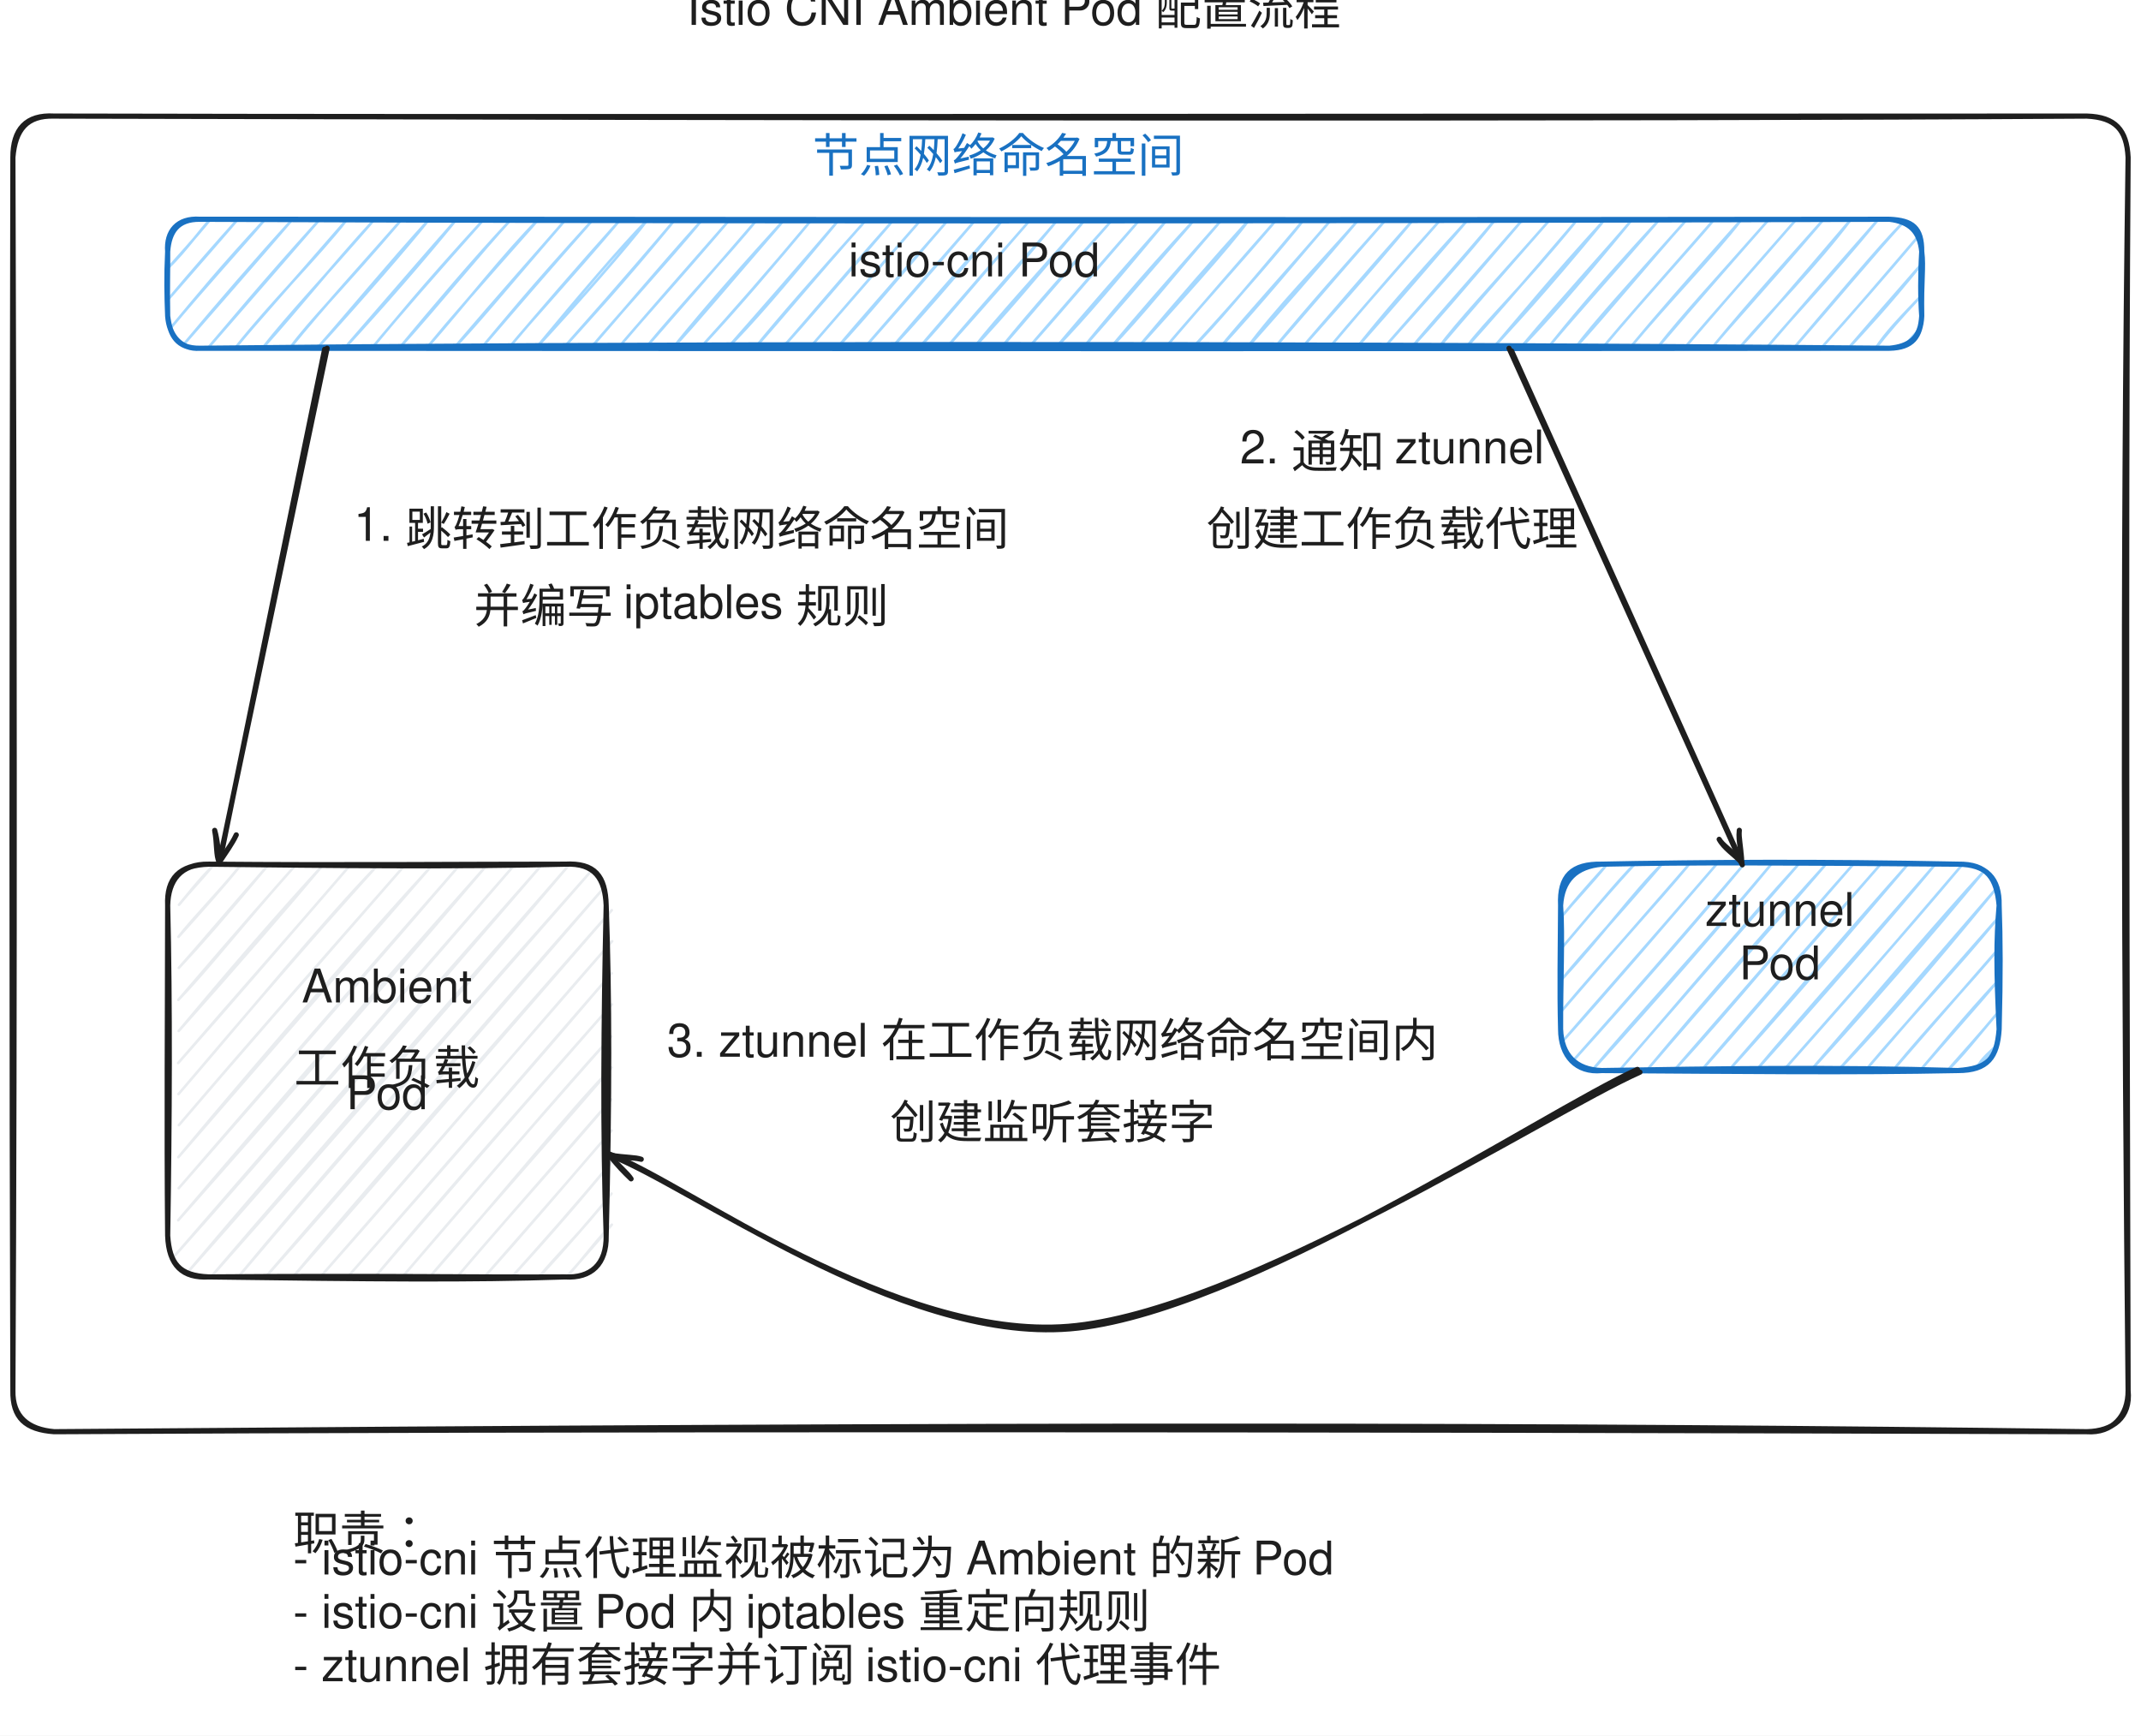
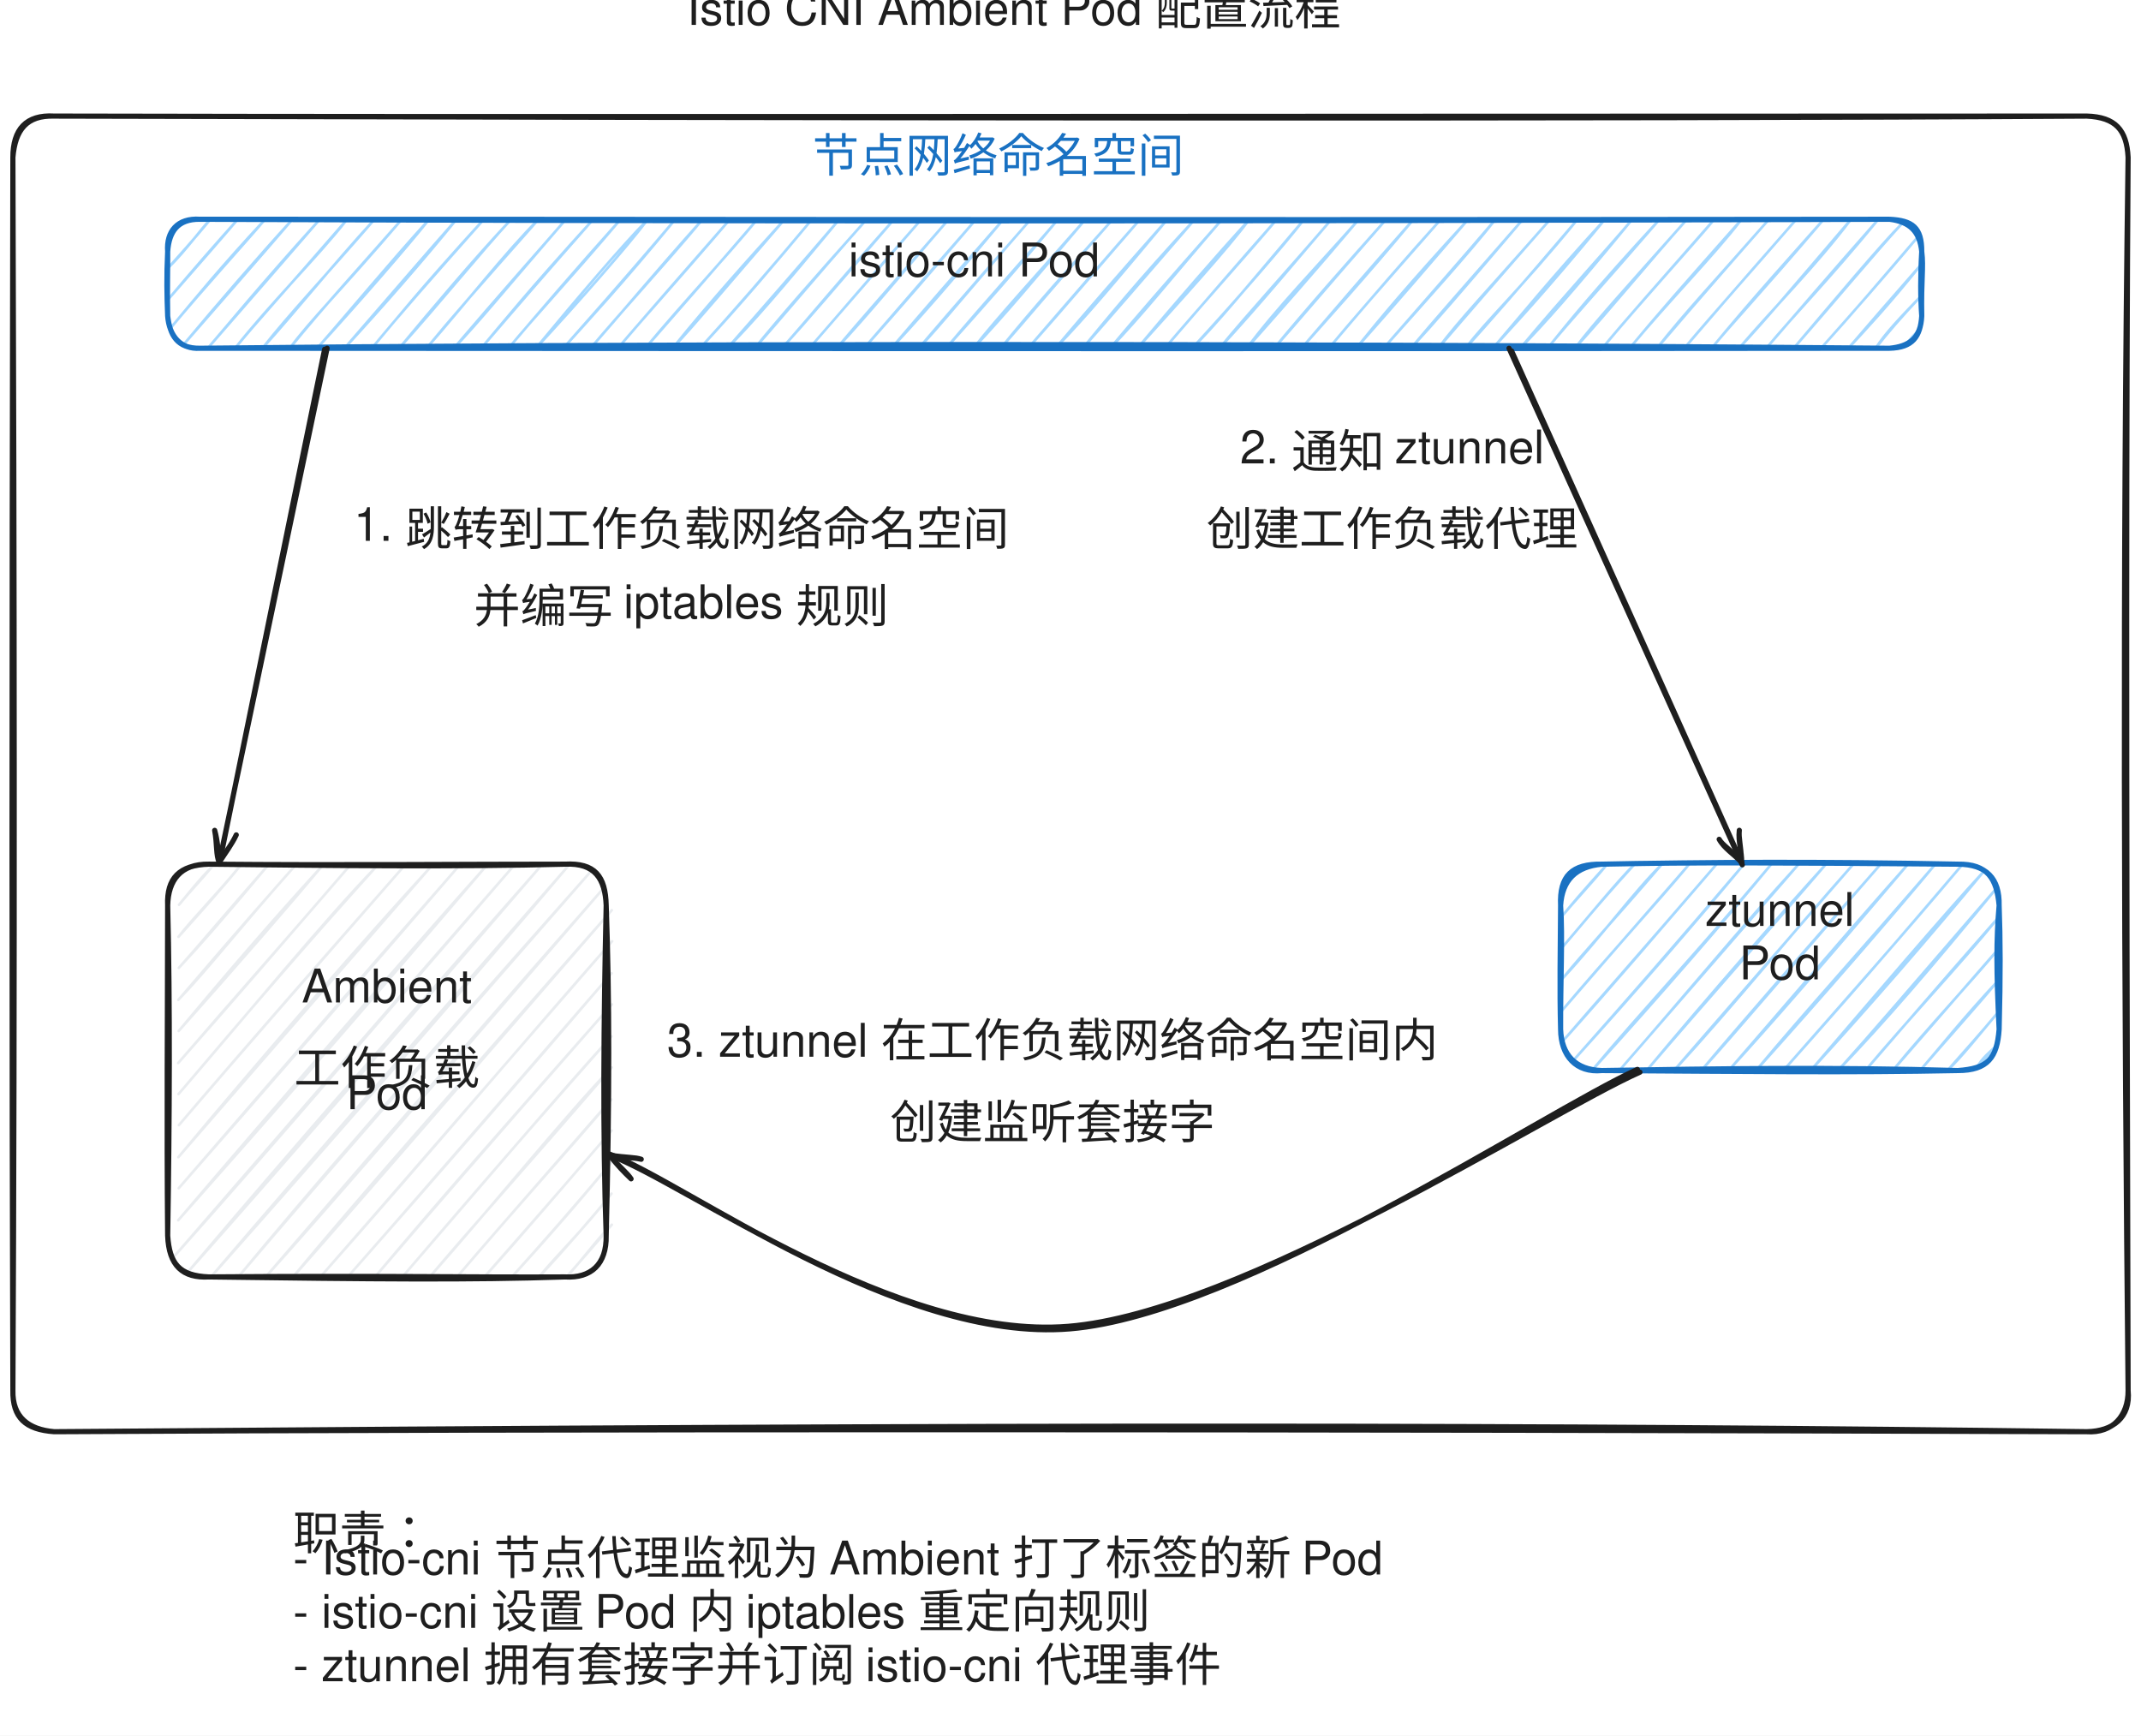
<svg xmlns="http://www.w3.org/2000/svg" version="1.1" viewBox="0 0 1660 1345.6" width="3320" height="2691.2">
  <defs>
    <style class="style-fonts">
      @font-face {
        font-family: "Virgil";
        src: url("https://excalidraw.com/Virgil.woff2");
      }

      @font-face {
        font-family: "Cascadia";
        src: url("https://excalidraw.com/Cascadia.woff2");
      }

      @font-face {
        font-family: "Assistant";
        src: url("https://app.excalidraw.com//dist/excalidraw-assets/Assistant-Regular.woff2");
      }
    </style>
  </defs>
  <rect x="0" y="0" width="1660" height="1345.6" fill="#ffffff" />
  <g stroke-linecap="round" transform="translate(10 90) rotate(0 820 510)">
    <path d="M32 0 C628.51 1.47, 1223.84 2.41, 1608 0 M32 0 C435.96 0.87, 840.23 0.09, 1608 0 M1608 0 C1630.18 0.62, 1638.9 10.75, 1640 32 M1608 0 C1630.43 1.15, 1638.89 10.7, 1640 32 M1640 32 C1635.49 355.02, 1636.9 678.5, 1640 988 M1640 32 C1638.57 243.76, 1638.44 455.67, 1640 988 M1640 988 C1640.18 1007.56, 1627.94 1021.39, 1608 1020 M1640 988 C1642.12 1009.11, 1628.21 1019.57, 1608 1020 M1608 1020 C1198.52 1014.57, 788.81 1014.03, 32 1020 M1608 1020 C1009.57 1018.06, 410.25 1017.82, 32 1020 M32 1020 C9.71 1018.47, -0.39 1009.24, 0 988 M32 1020 C12.08 1018.25, -0.45 1008.61, 0 988 M0 988 C1.58 669.8, 1.12 349.85, 0 32 M0 988 C-0.88 716.04, -0.89 444.3, 0 32 M0 32 C-0.03 10.31, 10.15 -1.3, 32 0 M0 32 C1.82 10.71, 10.62 -0.65, 32 0" stroke="#1e1e1e" stroke-width="4" fill="none" />
  </g>
  <g transform="translate(630 102) rotate(0 215.1667 20.7)">
    <text x="0" y="0" font-family="Helvetica, Segoe UI Emoji" font-size="36px" fill="#1971c2" text-anchor="start" style="white-space: pre;" direction="ltr" dominant-baseline="text-before-edge">节点网络命名空间</text>
  </g>
  <g stroke-linecap="round" transform="translate(130 170) rotate(0 680 50)">
    <path d="M3.56 9.72 C3.56 9.72, 3.56 9.72, 3.56 9.72 M3.56 9.72 C3.56 9.72, 3.56 9.72, 3.56 9.72 M0.54 37.57 C14.58 23.79, 25.49 7.78, 33.35 -0.16 M0.54 37.57 C8.73 28.22, 18.46 17.85, 33.35 -0.16 M0.81 61.65 C20.78 38.79, 41.46 15.18, 54.61 -0.23 M0.81 61.65 C19.56 39.26, 39.48 16.6, 54.61 -0.23 M1.73 84.98 C22.3 60.2, 41.29 36.98, 75.21 0.45 M1.73 84.98 C29.46 51.68, 58.67 19.9, 75.21 0.45 M11.84 97.74 C39.02 66.49, 68.85 32.56, 96.47 0.39 M11.84 97.74 C39.91 64.2, 69.35 30.11, 96.47 0.39 M30.48 100.69 C50.13 77.91, 70.32 52.77, 117.73 0.32 M30.48 100.69 C65.3 60.83, 99.85 20.9, 117.73 0.32 M51.74 100.62 C80.9 63.71, 115.14 30.55, 138.99 0.25 M51.74 100.62 C69.77 78.49, 87.93 59.17, 138.99 0.25 M73 100.55 C95.33 72.25, 119.72 47.01, 160.25 0.18 M73 100.55 C101.15 69.24, 126.68 36.89, 160.25 0.18 M94.26 100.49 C112.22 76.39, 132.92 56.9, 181.51 0.11 M94.26 100.49 C121.57 66.88, 152.06 33.7, 181.51 0.11 M115.52 100.42 C150.55 61.87, 185.15 21.99, 202.77 0.04 M115.52 100.42 C142.61 69.61, 169.93 36.24, 202.77 0.04 M136.78 100.35 C168.26 64.15, 202.73 23.97, 224.03 -0.03 M136.78 100.35 C167.84 66.55, 197.16 32.97, 224.03 -0.03 M158.04 100.28 C176.44 78.6, 193.99 56.01, 245.29 -0.1 M158.04 100.28 C180.07 73.51, 204.1 46.26, 245.29 -0.1 M179.3 100.21 C207.11 66.98, 235.42 33.08, 266.55 -0.17 M179.3 100.21 C211.24 64.68, 242.34 25.99, 266.55 -0.17 M200.56 100.14 C231.38 64.91, 261.84 25.71, 287.81 -0.24 M200.56 100.14 C219.8 76.69, 239.51 54.22, 287.81 -0.24 M221.82 100.07 C241.75 79.06, 259.74 56.75, 308.42 0.45 M221.82 100.07 C255.59 60.41, 288.99 22.89, 308.42 0.45 M242.42 100.76 C261.14 78.62, 277.52 57.76, 329.68 0.38 M242.42 100.76 C268.62 70.24, 294.18 40.55, 329.68 0.38 M263.68 100.69 C285.4 74.4, 308.87 49.87, 350.94 0.31 M263.68 100.69 C289.14 70.64, 316 39.28, 350.94 0.31 M284.94 100.62 C320.68 61.83, 354.93 22.76, 372.2 0.24 M284.94 100.62 C318.29 60.35, 352.08 20.68, 372.2 0.24 M306.2 100.55 C328.12 76.15, 351.94 50.7, 393.46 0.17 M306.2 100.55 C326.87 77.02, 347.75 54.05, 393.46 0.17 M327.46 100.48 C353.02 70.04, 381.84 39.34, 414.72 0.1 M327.46 100.48 C352.37 72.13, 374.73 44.87, 414.72 0.1 M348.72 100.41 C378.38 65.72, 406.11 34.19, 435.98 0.04 M348.72 100.41 C366.86 78.74, 386.85 57.3, 435.98 0.04 M369.98 100.34 C401.63 62.34, 432.94 29.5, 457.24 -0.03 M369.98 100.34 C397.85 68.46, 423.86 38.8, 457.24 -0.03 M391.24 100.27 C410.91 79.07, 430.57 55.29, 478.5 -0.1 M391.24 100.27 C420.46 64.12, 451.72 29.4, 478.5 -0.1 M412.5 100.21 C444.35 65.94, 471.46 33.74, 499.76 -0.17 M412.5 100.21 C438.56 71.57, 464.89 41.49, 499.76 -0.17 M433.76 100.14 C461.11 69.2, 489.17 36.9, 521.02 -0.24 M433.76 100.14 C454.18 79.29, 473.14 57.56, 521.02 -0.24 M455.02 100.07 C476.81 75.69, 498.92 48.5, 541.62 0.45 M455.02 100.07 C476.07 74.29, 498.72 48.57, 541.62 0.45 M475.63 100.75 C496.58 77.65, 515.02 55.89, 562.88 0.38 M475.63 100.75 C498.49 74.94, 520.47 48.07, 562.88 0.38 M496.89 100.68 C524.89 68.5, 551.7 37.53, 584.14 0.31 M496.89 100.68 C521.16 73.07, 545.27 44.31, 584.14 0.31 M518.15 100.62 C543.59 73.47, 567.81 43.56, 605.4 0.24 M518.15 100.62 C537.6 77.65, 556.54 56.23, 605.4 0.24 M539.41 100.55 C567 69.57, 594.04 38.39, 626.66 0.17 M539.41 100.55 C573.99 60.47, 607.35 22.12, 626.66 0.17 M560.67 100.48 C594.18 64.59, 624.97 27.4, 647.92 0.1 M560.67 100.48 C585.44 71.46, 611.63 41.43, 647.92 0.1 M581.93 100.41 C600.47 80.91, 617.73 58.74, 669.18 0.03 M581.93 100.41 C611.74 65.56, 643.69 29.11, 669.18 0.03 M603.19 100.34 C631.9 68.31, 657.62 39.45, 690.44 -0.04 M603.19 100.34 C635.25 62.4, 669.97 24.07, 690.44 -0.04 M624.45 100.27 C645.07 74.16, 669.5 48.14, 711.7 -0.11 M624.45 100.27 C649.41 73.72, 672.06 46.58, 711.7 -0.11 M645.71 100.2 C671.9 67.99, 698.17 38.79, 732.96 -0.18 M645.71 100.2 C665.64 77.67, 684.52 54.58, 732.96 -0.18 M666.97 100.13 C699.89 62.18, 736.45 19.62, 754.22 -0.24 M666.97 100.13 C695.19 68.67, 722.58 35.98, 754.22 -0.24 M688.23 100.06 C712.56 75.08, 734.85 48.13, 774.83 0.44 M688.23 100.06 C712.92 70.84, 737.67 42.54, 774.83 0.44 M708.83 100.75 C728.94 76.49, 750.92 49.15, 796.09 0.37 M708.83 100.75 C732.16 74.28, 755.83 46.96, 796.09 0.37 M730.09 100.68 C756.4 73.43, 776.99 46.79, 817.35 0.3 M730.09 100.68 C750.52 76.43, 772.66 50.8, 817.35 0.3 M751.35 100.61 C786.24 61.86, 821.03 23.76, 838.61 0.23 M751.35 100.61 C781.46 64.63, 812.51 28.98, 838.61 0.23 M772.61 100.54 C801.76 66.14, 834.85 29.78, 859.87 0.17 M772.61 100.54 C801.13 67.58, 829.34 34.7, 859.87 0.17 M793.87 100.47 C813.6 80.79, 833.19 56.78, 881.13 0.1 M793.87 100.47 C829.83 61.46, 864.49 21.21, 881.13 0.1 M815.13 100.4 C840.9 69.33, 866.73 41.54, 902.39 0.03 M815.13 100.4 C848.19 64.69, 878.96 27.05, 902.39 0.03 M836.39 100.33 C860.98 67.47, 889.19 39, 923.65 -0.04 M836.39 100.33 C861.79 71.6, 886.61 43.71, 923.65 -0.04 M857.65 100.27 C876.35 79.24, 894.05 57.89, 944.91 -0.11 M857.65 100.27 C885.08 67.08, 914.08 34.5, 944.91 -0.11 M878.91 100.2 C901.58 74.47, 926.02 48.04, 966.17 -0.18 M878.91 100.2 C903.27 72, 928.46 42.35, 966.17 -0.18 M900.17 100.13 C932.73 61.79, 960.63 29.4, 987.43 -0.25 M900.17 100.13 C918.07 78.58, 936.93 57.11, 987.43 -0.25 M921.43 100.06 C941.55 75.23, 960.31 52.56, 1008.03 0.44 M921.43 100.06 C952.25 65.37, 981.72 31.02, 1008.03 0.44 M942.04 100.74 C974.56 64.2, 1007.99 27.35, 1029.29 0.37 M942.04 100.74 C971.73 66.62, 1003.08 31.23, 1029.29 0.37 M963.3 100.68 C984.04 76, 1004.1 53.54, 1050.55 0.3 M963.3 100.68 C981.94 80.46, 999.26 60.49, 1050.55 0.3 M984.56 100.61 C1001.84 77.5, 1022.9 55.87, 1071.81 0.23 M984.56 100.61 C1007.6 73.7, 1032.07 45.42, 1071.81 0.23 M1005.82 100.54 C1024.02 76.58, 1046.82 56.71, 1093.08 0.16 M1005.82 100.54 C1025.7 78.45, 1046.2 55.14, 1093.08 0.16 M1027.08 100.47 C1044.43 80.95, 1063.01 62.33, 1114.34 0.09 M1027.08 100.47 C1049.18 74.77, 1071.28 47.27, 1114.34 0.09 M1048.34 100.4 C1083.05 58.91, 1117.78 21.34, 1135.6 0.02 M1048.34 100.4 C1067.93 80.21, 1087.79 58.08, 1135.6 0.02 M1069.6 100.33 C1086.55 79.4, 1104.32 57.01, 1156.86 -0.05 M1069.6 100.33 C1088.53 77.21, 1108.59 55.77, 1156.86 -0.05 M1090.86 100.26 C1119.62 68.54, 1145.22 36.84, 1178.12 -0.11 M1090.86 100.26 C1108.1 77.92, 1126.67 57.72, 1178.12 -0.11 M1112.12 100.19 C1130.81 77.47, 1152.76 53.09, 1199.38 -0.18 M1112.12 100.19 C1144.69 61.23, 1177.83 25.48, 1199.38 -0.18 M1133.38 100.12 C1164.25 62.96, 1198.17 28.73, 1219.98 0.5 M1133.38 100.12 C1153.97 75.19, 1176.14 49.93, 1219.98 0.5 M1154.64 100.05 C1176.24 72.48, 1201.43 45.79, 1241.24 0.43 M1154.64 100.05 C1186.93 62.11, 1219.3 25.34, 1241.24 0.43 M1175.24 100.74 C1202.18 68.72, 1227.55 40.83, 1262.5 0.36 M1175.24 100.74 C1193 80.04, 1213.54 56.17, 1262.5 0.36 M1196.5 100.67 C1228.28 61.94, 1262.09 24.84, 1283.76 0.3 M1196.5 100.67 C1213.85 79.55, 1232.58 60.33, 1283.76 0.3 M1217.76 100.6 C1246.58 67.08, 1276.86 37.35, 1305.02 0.23 M1217.76 100.6 C1237.6 79.33, 1256.07 57.59, 1305.02 0.23 M1239.03 100.53 C1261.01 73.94, 1286.07 49.07, 1326.28 0.16 M1239.03 100.53 C1262.25 73.59, 1285.73 46.15, 1326.28 0.16 M1260.29 100.46 C1292.21 64.05, 1324.43 25.25, 1345.57 2.35 M1260.29 100.46 C1293.21 61.66, 1327.07 21.08, 1345.57 2.35 M1281.55 100.4 C1306.59 72.73, 1328.06 47.39, 1357.65 12.85 M1281.55 100.4 C1306.18 72.65, 1329.32 46.76, 1357.65 12.85 M1302.81 100.33 C1316.75 85.15, 1332.42 68.84, 1359.88 34.67 M1302.81 100.33 C1320.13 80.14, 1336.86 60.91, 1359.88 34.67 M1324.07 100.26 C1331.92 87.99, 1343.52 76.12, 1360.15 58.75 M1324.07 100.26 C1332.87 88.81, 1342.75 77.33, 1360.15 58.75 M1346.64 98.68 C1350.86 94.62, 1354.77 88.66, 1359.1 84.34 M1346.64 98.68 C1349.76 93.92, 1354.9 88.81, 1359.1 84.34" stroke="#a5d8ff" stroke-width="2" fill="none" />
    <path d="M25 0 C348.87 -0.12, 672.5 0.72, 1335 0 M25 0 C420.07 1.67, 815.59 1.66, 1335 0 M1335 0 C1350.96 1.96, 1358.41 9.7, 1360 25 M1335 0 C1352.83 0.84, 1360.04 6.34, 1360 25 M1360 25 C1361.58 37.71, 1359.44 46.7, 1360 75 M1360 25 C1358.92 43.33, 1358.97 61.45, 1360 75 M1360 75 C1359.29 92.22, 1350.17 98.56, 1335 100 M1360 75 C1358.92 91.01, 1353.05 99.61, 1335 100 M1335 100 C832.7 95.7, 329.57 96.71, 25 100 M1335 100 C977.92 100.39, 621.41 100.35, 25 100 M25 100 C7.14 100.21, 1.8 89.84, 0 75 M25 100 C10.09 101.05, 1.1 90.27, 0 75 M0 75 C-0.63 59.16, -0.94 44.42, 0 25 M0 75 C-0.46 54.79, 0.14 35.64, 0 25 M0 25 C1.08 9.75, 7.65 -0.22, 25 0 M0 25 C-1.17 9.52, 7.46 -1.21, 25 0" stroke="#1971c2" stroke-width="4" fill="none" />
  </g>
  <g stroke-linecap="round" transform="translate(130 670) rotate(0 170 160)">
    <path d="M7.86 8.16 C7.86 8.16, 7.86 8.16, 7.86 8.16 M7.86 8.16 C7.86 8.16, 7.86 8.16, 7.86 8.16 M8.78 31.49 C16.28 22.24, 26.44 11.77, 34.37 2.05 M8.78 31.49 C16.93 21.69, 23.52 12.91, 34.37 2.05 M8.39 56.32 C20.47 40.86, 37.05 24.57, 55.63 1.98 M8.39 56.32 C26.06 36.54, 44.33 16.23, 55.63 1.98 M8.66 80.4 C26.14 61.69, 42.24 43.29, 76.89 1.91 M8.66 80.4 C27.67 59.13, 44.08 39.12, 76.89 1.91 M8.27 105.24 C33.06 79.28, 53.95 51.52, 98.15 1.85 M8.27 105.24 C27.85 82.72, 47.7 58.85, 98.15 1.85 M8.54 129.32 C44.66 86.09, 80.15 44.77, 119.41 1.78 M8.54 129.32 C52.88 79.57, 96.41 29.35, 119.41 1.78 M8.15 154.16 C52.54 102.6, 96.1 53.71, 140.67 1.71 M8.15 154.16 C51.05 105.69, 90.8 59.38, 140.67 1.71 M8.41 178.24 C66.12 111.18, 121.16 43.88, 161.28 2.39 M8.41 178.24 C58.5 119.09, 110.05 59.01, 161.28 2.39 M8.68 202.32 C55.64 147.37, 102.38 94.29, 182.54 2.32 M8.68 202.32 C63.09 138.43, 119.36 74.42, 182.54 2.32 M8.29 227.16 C79.94 141.28, 153.51 57.18, 203.8 2.26 M8.29 227.16 C68.23 157.79, 128.41 89.01, 203.8 2.26 M8.56 251.24 C76.78 172.26, 146.84 91.37, 225.06 2.19 M8.56 251.24 C91.11 157.06, 172.77 63.05, 225.06 2.19 M8.17 276.08 C66.86 209.55, 124.93 144.55, 246.32 2.12 M8.17 276.08 C92.87 176.76, 179.03 77.72, 246.32 2.12 M4.5 304.69 C84.72 214.7, 163.81 122.1, 267.58 2.05 M4.5 304.69 C68.62 230.67, 133.42 155.82, 267.58 2.05 M14.6 317.45 C102.79 217.96, 190.41 116.17, 288.84 1.98 M14.6 317.45 C99.8 216.74, 186.08 118.52, 288.84 1.98 M32.58 321.15 C116.86 222.48, 203.05 124.74, 310.1 1.91 M32.58 321.15 C133.7 206.93, 234.05 91.98, 310.1 1.91 M53.84 321.08 C128.85 232.5, 207.54 143.92, 327.42 6.37 M53.84 321.08 C110.91 252.24, 170.37 183.58, 327.42 6.37 M75.1 321.01 C131.52 257.97, 185.65 195.09, 338.18 18.38 M75.1 321.01 C169.73 211.07, 266.23 100.14, 338.18 18.38 M96.36 320.95 C151.01 255.27, 207.66 191.43, 344.35 35.67 M96.36 320.95 C165.25 242.79, 233.11 163.96, 344.35 35.67 M117.62 320.88 C200.39 227.43, 281.42 131.52, 344.62 59.75 M117.62 320.88 C165.11 266.8, 211.79 212.52, 344.62 59.75 M138.88 320.81 C216.9 232.07, 292.91 143.74, 344.23 84.58 M138.88 320.81 C209.84 240.56, 280.34 159.38, 344.23 84.58 M160.14 320.74 C211.14 259.88, 264 200.07, 344.5 108.67 M160.14 320.74 C199.73 274.5, 238.99 228.98, 344.5 108.67 M181.4 320.67 C242.77 249.58, 304.76 176.81, 344.11 133.5 M181.4 320.67 C216.95 279.34, 252.12 237.47, 344.11 133.5 M202.67 320.6 C256.57 259.5, 308.35 195.02, 344.37 157.58 M202.67 320.6 C236.12 281.07, 271.05 242.55, 344.37 157.58 M223.93 320.53 C249.37 290.83, 275.08 261.22, 343.98 182.42 M223.93 320.53 C267.59 268.95, 312.67 219.83, 343.98 182.42 M245.19 320.46 C268.58 293.53, 290.86 268.84, 344.25 206.5 M245.19 320.46 C276.9 285.12, 307.6 248.98, 344.25 206.5 M265.79 321.15 C290.97 293.09, 313.48 267.84, 344.52 230.58 M265.79 321.15 C295.71 288.55, 324.01 255.77, 344.52 230.58 M287.05 321.08 C302.22 302.23, 320.57 285.67, 344.13 255.42 M287.05 321.08 C308.87 297.42, 330.41 272.61, 344.13 255.42 M308.97 320.26 C320.69 308.05, 332.14 291.37, 344.39 279.5 M308.97 320.26 C319.15 308.65, 328.99 297.7, 344.39 279.5" stroke="#e9ecef" stroke-width="2" fill="none" />
    <path d="M32 0 C127.79 1.11, 225.07 2.17, 308 0 M32 0 C133.58 0.93, 236.7 -0.05, 308 0 M308 0 C331.21 -1.26, 339.5 9.06, 340 32 M308 0 C331.52 -1.15, 339.15 11.68, 340 32 M340 32 C338.03 120.19, 337.24 210.74, 340 288 M340 32 C342.57 104.63, 342.63 178.51, 340 288 M340 288 C340.28 309.9, 328.76 321.29, 308 320 M340 288 C340.45 310.53, 327.66 321.01, 308 320 M308 320 C237.96 320.41, 165.65 318.95, 32 320 M308 320 C234.42 322.48, 160.37 321.69, 32 320 M32 320 C11.61 321.17, 0.84 311.31, 0 288 M32 320 C8.67 319.09, 1.49 309.45, 0 288 M0 288 C-0.83 201.76, -0.08 116.39, 0 32 M0 288 C1.48 197.86, 1.86 107.55, 0 32 M0 32 C0.45 12.66, 9.97 -0.41, 32 0 M0 32 C-0.91 10.84, 9 0.61, 32 0" stroke="#1e1e1e" stroke-width="4" fill="none" />
  </g>
  <g transform="translate(227.9333 767.9) rotate(0 72.06667 62.1)">
    <text x="72.067" y="0" font-family="Helvetica, Segoe UI Emoji" font-size="36px" fill="#1e1e1e" text-anchor="middle" style="white-space: pre;" direction="ltr" dominant-baseline="text-before-edge">Ambient</text>
    <text x="72.067" y="41.4" font-family="Helvetica, Segoe UI Emoji" font-size="36px" fill="#1e1e1e" text-anchor="middle" style="white-space: pre;" direction="ltr" dominant-baseline="text-before-edge">工作负载</text>
    <text x="72.067" y="82.8" font-family="Helvetica, Segoe UI Emoji" font-size="36px" fill="#1e1e1e" text-anchor="middle" style="white-space: pre;" direction="ltr" dominant-baseline="text-before-edge">Pod</text>
  </g>
  <g stroke-linecap="round" transform="translate(1210 670) rotate(0 170 80)">
    <path d="M7.86 8.16 C7.86 8.16, 7.86 8.16, 7.86 8.16 M7.86 8.16 C7.86 8.16, 7.86 8.16, 7.86 8.16 M0.91 40.54 C11.18 28.17, 22.39 16.58, 36.34 -0.21 M0.91 40.54 C8.77 31.07, 15.35 23.02, 36.34 -0.21 M1.18 64.62 C21.49 40.92, 43.11 14.27, 57.6 -0.28 M1.18 64.62 C13.72 50.28, 24.96 35.65, 57.6 -0.28 M1.44 88.71 C31.22 56.48, 58.24 19.77, 78.2 0.41 M1.44 88.71 C19.27 66.86, 38.64 46.49, 78.2 0.41 M1.05 113.54 C21.95 89.38, 42.87 65.27, 99.46 0.34 M1.05 113.54 C36.68 71.18, 73.87 31.13, 99.46 0.34 M1.32 137.62 C29.13 105.38, 55.99 75.42, 120.72 0.27 M1.32 137.62 C39.41 95.13, 76.49 51.65, 120.72 0.27 M9.46 152.65 C50.76 106.04, 89.53 62, 141.98 0.2 M9.46 152.65 C59.03 97.8, 107.03 42.4, 141.98 0.2 M24.82 159.37 C62.9 113.91, 103.73 70.95, 163.24 0.13 M24.82 159.37 C77 101.75, 128.54 42.43, 163.24 0.13 M45.42 160.06 C92.6 106.31, 140.35 48.31, 184.5 0.06 M45.42 160.06 C84.46 115.03, 122.62 71.45, 184.5 0.06 M66.68 159.99 C116.74 99.88, 170.06 39.34, 205.76 -0.01 M66.68 159.99 C114.56 104, 162.21 50.66, 205.76 -0.01 M87.94 159.92 C133.96 109.84, 176.23 57.09, 227.02 -0.08 M87.94 159.92 C128.05 113.85, 167.23 68.63, 227.02 -0.08 M109.2 159.85 C139.83 125.67, 168.66 91.16, 248.28 -0.15 M109.2 159.85 C145.07 117.35, 182.36 74.89, 248.28 -0.15 M130.46 159.78 C174 109.86, 215.18 60.94, 269.54 -0.22 M130.46 159.78 C165.21 121.5, 198.63 83.33, 269.54 -0.22 M151.06 160.47 C191.56 112.13, 232.32 67.41, 290.8 -0.28 M151.06 160.47 C203.83 101.68, 254.8 42.99, 290.8 -0.28 M172.32 160.4 C202.44 126.44, 233.46 91.94, 311.41 0.4 M172.32 160.4 C219.55 106.49, 266.7 53.68, 311.41 0.4 M193.58 160.33 C241.39 107.97, 287.55 54.72, 328.08 5.61 M193.58 160.33 C244.94 100.63, 296.28 40.13, 328.08 5.61 M214.84 160.26 C252.69 120.61, 285.69 82.31, 338.18 18.38 M214.84 160.26 C242.27 129.79, 268.35 99.26, 338.18 18.38 M236.1 160.19 C270.28 119.29, 307.86 80.16, 340.42 40.19 M236.1 160.19 C261.31 131.25, 284.48 103.8, 340.42 40.19 M257.36 160.12 C286.14 125.08, 319.35 90.25, 340.68 64.28 M257.36 160.12 C278.95 135.22, 301.3 109.61, 340.68 64.28 M278.63 160.05 C294.73 141.42, 310.47 121.23, 340.29 89.11 M278.63 160.05 C299.86 135.41, 321.69 111.18, 340.29 89.11 M299.89 159.99 C311.49 148.77, 322.09 135.2, 340.56 113.19 M299.89 159.99 C313.07 144.95, 325.08 131.91, 340.56 113.19 M322.46 158.41 C325.89 150.6, 334.8 144.02, 338.2 140.29 M322.46 158.41 C328.2 151.41, 334.06 145.35, 338.2 140.29" stroke="#a5d8ff" stroke-width="2" fill="none" />
    <path d="M32 0 C115.12 -1.58, 198.42 -2.21, 308 0 M32 0 C102.74 -1.59, 173.72 -1.1, 308 0 M308 0 C331.09 -0.41, 338.15 11.34, 340 32 M308 0 C330.2 0.14, 340.44 10.94, 340 32 M340 32 C337.67 59.07, 337.84 82.85, 340 128 M340 32 C340.95 58.44, 341.1 85.31, 340 128 M340 128 C338.68 149.44, 331.22 160.03, 308 160 M340 128 C338.07 151.61, 330.94 158.32, 308 160 M308 160 C213.28 157.23, 121.03 158.49, 32 160 M308 160 C224.91 161.7, 140.43 160.65, 32 160 M32 160 C11.57 159.43, 0.73 147.83, 0 128 M32 160 C12.11 162, 0.06 148.75, 0 128 M0 128 C-0.18 91.63, 1.67 56.31, 0 32 M0 128 C-0.85 96.87, -0.2 65.81, 0 32 M0 32 C-1.05 9.01, 8.78 -0.42, 32 0 M0 32 C1.23 12.38, 11.98 1.83, 32 0" stroke="#1971c2" stroke-width="4" fill="none" />
  </g>
  <g transform="translate(1319.933 708.6) rotate(0 60.06667 41.4)">
    <text x="60.067" y="0" font-family="Helvetica, Segoe UI Emoji" font-size="36px" fill="#1e1e1e" text-anchor="middle" style="white-space: pre;" direction="ltr" dominant-baseline="text-before-edge">ztunnel</text>
    <text x="60.067" y="41.4" font-family="Helvetica, Segoe UI Emoji" font-size="36px" fill="#1e1e1e" text-anchor="middle" style="white-space: pre;" direction="ltr" dominant-baseline="text-before-edge">Pod</text>
  </g>
  <g stroke-linecap="round">
    <g transform="translate(252.257 270.2437) rotate(0 -41.29717 199.0556)">
      <path d="M-0.55 0.53 C-14.32 66.91, -68.21 330.9, -81.75 397.21 M1.36 -0.24 C-12.56 66.37, -68.34 331.6, -82.26 398.28" stroke="#1e1e1e" stroke-width="4" fill="none" />
    </g>
    <g transform="translate(252.257 270.2437) rotate(0 -41.29717 199.0556)">
      <path d="M-85.81 373.53 C-83.84 384.12, -84.9 393.25, -82.26 398.28 M-85.81 373.53 C-83.51 381.49, -83.15 389.49, -82.26 398.28" stroke="#1e1e1e" stroke-width="4" fill="none" />
    </g>
    <g transform="translate(252.257 270.2437) rotate(0 -41.29717 199.0556)">
      <path d="M-69.07 377.04 C-73.28 386.25, -80.54 394.08, -82.26 398.28 M-69.07 377.04 C-72.2 383.78, -77.25 390.65, -82.26 398.28" stroke="#1e1e1e" stroke-width="4" fill="none" />
    </g>
  </g>
  <mask />
  <g transform="translate(246.0333 410) rotate(0 282.2667 41.4)">
    <text x="282.267" y="0" font-family="Helvetica, Segoe UI Emoji" font-size="36px" fill="#1e1e1e" text-anchor="middle" style="white-space: pre;" direction="ltr" dominant-baseline="text-before-edge">1. 跳转到工作负载网络命名空间</text>
    <text x="282.267" y="41.4" font-family="Helvetica, Segoe UI Emoji" font-size="36px" fill="#1e1e1e" text-anchor="middle" style="white-space: pre;" direction="ltr" dominant-baseline="text-before-edge">并编写 iptables 规则</text>
  </g>
  <g stroke-linecap="round">
    <g transform="translate(1170.323 270.9283) rotate(0 89.8385 199.5359)">
      <path d="M-0.32 -0.93 C29.74 65.68, 150.49 333.07, 180.54 399.58 M1.71 1.2 C31.68 67.45, 150.43 331.43, 180.04 397.72" stroke="#1e1e1e" stroke-width="4" fill="none" />
    </g>
    <g transform="translate(1170.323 270.9283) rotate(0 89.8385 199.5359)">
      <path d="M162.62 379.78 C166.51 386.88, 174.35 391.53, 180.04 397.72 M162.62 379.78 C165.45 384.6, 170.67 386.86, 180.04 397.72" stroke="#1e1e1e" stroke-width="4" fill="none" />
    </g>
    <g transform="translate(1170.323 270.9283) rotate(0 89.8385 199.5359)">
      <path d="M178.23 372.79 C177.23 382.02, 180.19 388.87, 180.04 397.72 M178.23 372.79 C177.57 379.12, 179.37 382.91, 180.04 397.72" stroke="#1e1e1e" stroke-width="4" fill="none" />
    </g>
  </g>
  <mask />
  <g transform="translate(958.275 350) rotate(0 121.1 82.8)">
    <text x="121.1" y="0" font-family="Helvetica, Segoe UI Emoji" font-size="36px" fill="#1e1e1e" text-anchor="middle" style="white-space: pre;" direction="ltr" dominant-baseline="text-before-edge">2. 通知 ztunnel      </text>
    <text x="121.1" y="41.4" font-family="Helvetica, Segoe UI Emoji" font-size="36px" fill="#1e1e1e" text-anchor="middle" style="white-space: pre;" direction="ltr" dominant-baseline="text-before-edge">创建工作负载代理      </text>
  </g>
  <g stroke-linecap="round">
    <g transform="translate(1270 830) rotate(0 -399.0556 100)">
      <path d="M-0.46 -0.88 C-73.83 32.35, -307.73 189.34, -440.54 200.28 C-573.34 211.23, -737.71 87.2, -797.28 64.78 M1.5 1.27 C-72.05 34.05, -308.58 187.59, -441.77 198.31 C-574.96 209.02, -738.3 87.47, -797.61 65.55" stroke="#1e1e1e" stroke-width="4" fill="none" />
    </g>
    <g transform="translate(1270 830) rotate(0 -399.0556 100)">
      <path d="M-772.82 68.78 C-781.15 66.9, -786.04 68.28, -797.61 65.55 M-772.82 68.78 C-777.77 67.09, -783.63 67.68, -797.61 65.55" stroke="#1e1e1e" stroke-width="4" fill="none" />
    </g>
    <g transform="translate(1270 830) rotate(0 -399.0556 100)">
      <path d="M-780.7 83.96 C-786.97 77.92, -789.69 75.13, -797.61 65.55 M-780.7 83.96 C-783.98 79.02, -788.15 76.36, -797.61 65.55" stroke="#1e1e1e" stroke-width="4" fill="none" />
    </g>
  </g>
  <mask />
  <g transform="translate(577.85 810) rotate(0 238.2167 62.1)">
    <text x="238.217" y="0" font-family="Helvetica, Segoe UI Emoji" font-size="36px" fill="#1e1e1e" text-anchor="middle" style="white-space: pre;" direction="ltr" dominant-baseline="text-before-edge">3. ztunnel 在工作负载网络命名空间内</text>
    <text x="238.217" y="41.4" font-family="Helvetica, Segoe UI Emoji" font-size="36px" fill="#1e1e1e" text-anchor="middle" style="white-space: pre;" direction="ltr" dominant-baseline="text-before-edge">创建监听套接字</text>
  </g>
  <g transform="translate(658.2167 205) rotate(0 97.08334 20.7)">
    <text x="97.083" y="0" font-family="Helvetica, Segoe UI Emoji" font-size="36px" fill="#1e1e1e" text-anchor="middle" style="white-space: pre;" direction="ltr" dominant-baseline="text-before-edge">    istio-cni Pod</text>
  </g>
  <g transform="translate(227.225 1170) rotate(0 540.5167 82.8)">
    <text x="0" y="0" font-family="Helvetica, Segoe UI Emoji" font-size="36px" fill="#1e1e1e" text-anchor="start" style="white-space: pre;" direction="ltr" dominant-baseline="text-before-edge">职责：</text>
-     <text x="0" y="41.4" font-family="Helvetica, Segoe UI Emoji" font-size="36px" fill="#1e1e1e" text-anchor="start" style="white-space: pre;" direction="ltr" dominant-baseline="text-before-edge">- istio-cni 节点代理监视被标记为 Ambient 的新 Pod</text>
+     <text x="0" y="41.4" font-family="Helvetica, Segoe UI Emoji" font-size="36px" fill="#1e1e1e" text-anchor="start" style="white-space: pre;" direction="ltr" dominant-baseline="text-before-edge">- Istio-cni 节点代理监视为 Ambient 打了标签的新 Pod</text>
    <text x="0" y="82.8" font-family="Helvetica, Segoe UI Emoji" font-size="36px" fill="#1e1e1e" text-anchor="start" style="white-space: pre;" direction="ltr" dominant-baseline="text-before-edge">- istio-cni 设置 Pod 内 iptables 重定向规则</text>
    <text x="0" y="124.2" font-family="Helvetica, Segoe UI Emoji" font-size="36px" fill="#1e1e1e" text-anchor="start" style="white-space: pre;" direction="ltr" dominant-baseline="text-before-edge">- ztunnel 拥有套接字并订阅 istio-cni 代理事件</text>
  </g>
  <g transform="translate(482.8833 10) rotate(0 303.2 20.7)">
    <text x="303.2" y="0" font-family="Helvetica, Segoe UI Emoji" font-size="36px" fill="#1e1e1e" text-anchor="middle" style="white-space: pre;" direction="ltr" dominant-baseline="text-before-edge">Istio CNI Ambient Pod 配置流程</text>
  </g>
</svg>
